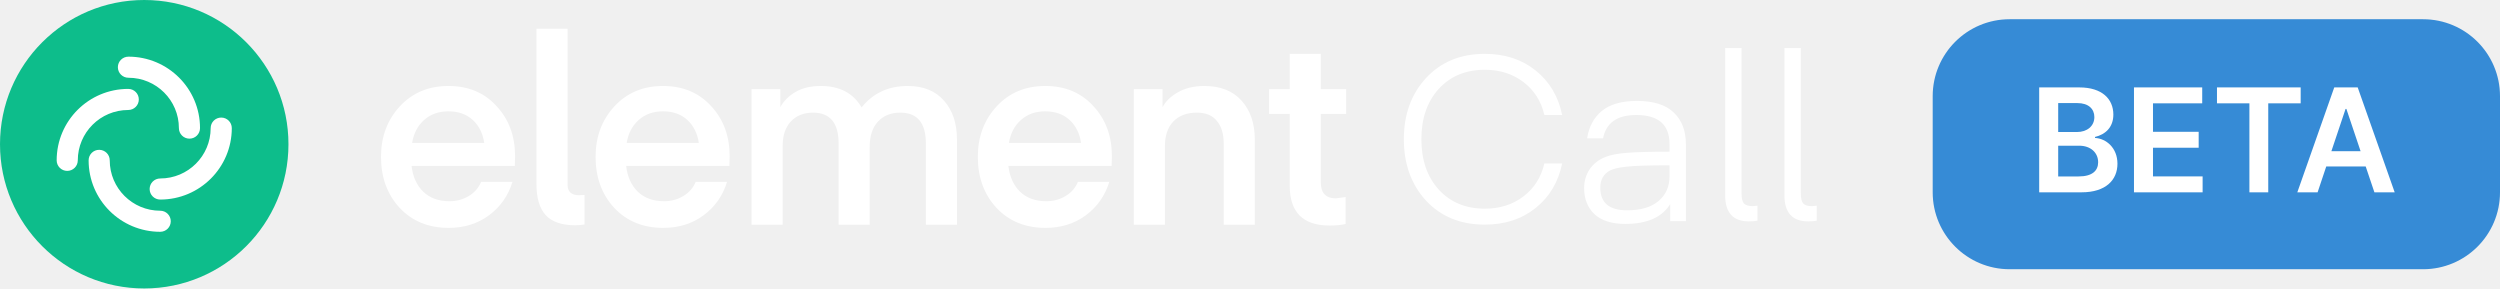
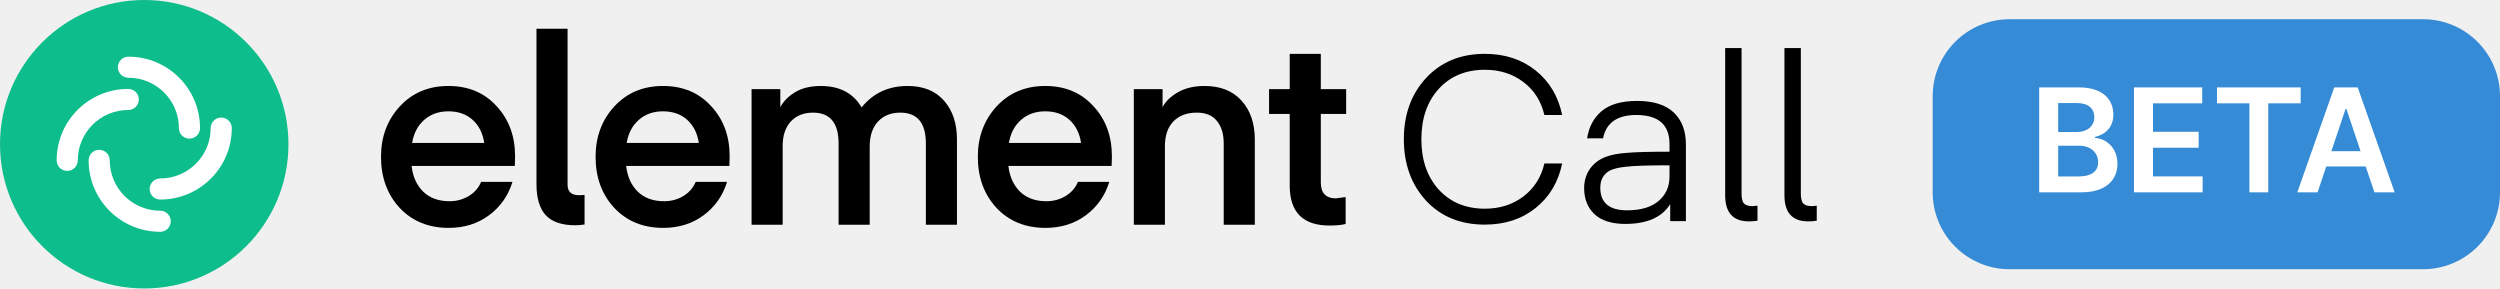
<svg xmlns="http://www.w3.org/2000/svg" width="260" height="30" viewBox="0 0 260 30" fill="none">
  <circle cx="15" cy="15" r="13" fill="white" />
  <path fill-rule="evenodd" clip-rule="evenodd" d="M15 30C23.284 30 30 23.284 30 15C30 6.716 23.284 0 15 0C6.716 0 0 6.716 0 15C0 23.284 6.716 30 15 30ZM12.258 6.989C12.258 6.384 12.75 5.893 13.357 5.893C17.469 5.893 20.802 9.22 20.802 13.323C20.802 13.929 20.311 14.42 19.704 14.42C19.097 14.42 18.605 13.929 18.605 13.323C18.605 10.431 16.255 8.086 13.357 8.086C12.75 8.086 12.258 7.595 12.258 6.989ZM24.107 13.323C24.107 12.718 23.615 12.227 23.008 12.227C22.401 12.227 21.909 12.718 21.909 13.323C21.909 16.216 19.559 18.561 16.661 18.561C16.054 18.561 15.562 19.052 15.562 19.658C15.562 20.263 16.054 20.754 16.661 20.754C20.773 20.754 24.107 17.427 24.107 13.323ZM17.76 23.011C17.76 23.616 17.268 24.107 16.662 24.107C12.549 24.107 9.216 20.78 9.216 16.677C9.216 16.071 9.707 15.581 10.314 15.581C10.921 15.581 11.413 16.071 11.413 16.677C11.413 19.57 13.763 21.915 16.662 21.915C17.268 21.915 17.76 22.405 17.76 23.011ZM5.893 16.677C5.893 17.282 6.385 17.773 6.991 17.773C7.598 17.773 8.09 17.282 8.09 16.677C8.09 13.784 10.44 11.439 13.339 11.439C13.945 11.439 14.437 10.948 14.437 10.343C14.437 9.737 13.945 9.246 13.339 9.246C9.226 9.246 5.893 12.573 5.893 16.677Z" fill="#0DBD8B" />
-   <path d="M53.541 17.258H42.805C42.932 18.381 43.34 19.278 44.028 19.949C44.717 20.601 45.623 20.927 46.746 20.927C47.489 20.927 48.159 20.746 48.757 20.384C49.355 20.021 49.781 19.532 50.035 18.916H53.296C52.861 20.347 52.046 21.507 50.85 22.395C49.672 23.264 48.277 23.699 46.664 23.699C44.563 23.699 42.86 23.002 41.555 21.607C40.269 20.211 39.625 18.445 39.625 16.307C39.625 14.223 40.278 12.475 41.582 11.061C42.887 9.648 44.572 8.942 46.637 8.942C48.703 8.942 50.37 9.639 51.638 11.034C52.925 12.411 53.568 14.151 53.568 16.252L53.541 17.258ZM46.637 11.578C45.623 11.578 44.78 11.877 44.11 12.475C43.439 13.073 43.023 13.87 42.86 14.866H50.361C50.216 13.87 49.817 13.073 49.165 12.475C48.513 11.877 47.67 11.578 46.637 11.578Z" fill="white" />
-   <path d="M55.793 19.16V2.99H59.028V19.215C59.028 19.94 59.426 20.302 60.223 20.302L60.794 20.275V23.346C60.486 23.4 60.16 23.427 59.816 23.427C58.421 23.427 57.397 23.074 56.745 22.367C56.11 21.661 55.793 20.592 55.793 19.16Z" fill="white" />
-   <path d="M75.856 17.258H65.121C65.248 18.381 65.656 19.278 66.344 19.949C67.032 20.601 67.938 20.927 69.062 20.927C69.805 20.927 70.475 20.746 71.073 20.384C71.671 20.021 72.097 19.532 72.35 18.916H75.612C75.177 20.347 74.362 21.507 73.166 22.395C71.988 23.264 70.593 23.699 68.98 23.699C66.879 23.699 65.175 23.002 63.871 21.607C62.584 20.211 61.941 18.445 61.941 16.307C61.941 14.223 62.593 12.475 63.898 11.061C65.203 9.648 66.888 8.942 68.953 8.942C71.019 8.942 72.686 9.639 73.954 11.034C75.24 12.411 75.883 14.151 75.883 16.252L75.856 17.258ZM68.953 11.578C67.938 11.578 67.096 11.877 66.425 12.475C65.755 13.073 65.338 13.87 65.175 14.866H72.677C72.531 13.87 72.133 13.073 71.481 12.475C70.828 11.877 69.986 11.578 68.953 11.578Z" fill="white" />
-   <path d="M90.448 15.274V23.373H87.214V14.921C87.214 12.783 86.326 11.714 84.55 11.714C83.59 11.714 82.82 12.022 82.24 12.638C81.678 13.254 81.398 14.096 81.398 15.165V23.373H78.163V9.268H81.153V11.143C81.497 10.509 82.023 9.983 82.729 9.567C83.436 9.15 84.315 8.942 85.366 8.942C87.323 8.942 88.736 9.684 89.606 11.17C90.801 9.684 92.396 8.942 94.389 8.942C96.038 8.942 97.306 9.458 98.194 10.491C99.082 11.505 99.525 12.846 99.525 14.513V23.373H96.291V14.921C96.291 12.783 95.403 11.714 93.628 11.714C92.649 11.714 91.87 12.031 91.29 12.665C90.729 13.281 90.448 14.151 90.448 15.274Z" fill="white" />
-   <path d="M115.61 17.258H104.874C105.001 18.381 105.409 19.278 106.097 19.949C106.786 20.601 107.692 20.927 108.815 20.927C109.558 20.927 110.228 20.746 110.826 20.384C111.424 20.021 111.85 19.532 112.104 18.916H115.365C114.93 20.347 114.115 21.507 112.919 22.395C111.741 23.264 110.346 23.699 108.734 23.699C106.632 23.699 104.929 23.002 103.624 21.607C102.338 20.211 101.694 18.445 101.694 16.307C101.694 14.223 102.347 12.475 103.651 11.061C104.956 9.648 106.641 8.942 108.706 8.942C110.772 8.942 112.439 9.639 113.707 11.034C114.994 12.411 115.637 14.151 115.637 16.252L115.61 17.258ZM108.706 11.578C107.692 11.578 106.849 11.877 106.179 12.475C105.508 13.073 105.092 13.87 104.929 14.866H112.43C112.285 13.87 111.886 13.073 111.234 12.475C110.582 11.877 109.739 11.578 108.706 11.578Z" fill="white" />
-   <path d="M120.906 9.268V11.143C121.232 10.527 121.767 10.011 122.51 9.594C123.271 9.159 124.186 8.942 125.255 8.942C126.922 8.942 128.208 9.449 129.114 10.463C130.038 11.478 130.5 12.828 130.5 14.513V23.373H127.266V14.921C127.266 13.924 127.03 13.145 126.559 12.583C126.106 12.004 125.409 11.714 124.467 11.714C123.434 11.714 122.619 12.022 122.021 12.638C121.441 13.254 121.151 14.105 121.151 15.193V23.373H117.917V9.268H120.906Z" fill="white" />
-   <path d="M139.946 20.492V23.291C139.547 23.4 138.985 23.455 138.261 23.455C135.507 23.455 134.13 22.069 134.13 19.296V11.85H131.982V9.268H134.13V5.599H137.364V9.268H140V11.85H137.364V18.97C137.364 20.076 137.889 20.628 138.94 20.628L139.946 20.492Z" fill="white" />
-   <path d="M148.304 20.864C146.768 19.184 146 17.056 146 14.48C146 11.904 146.768 9.784 148.304 8.12C149.856 6.44 151.896 5.6 154.424 5.6C156.504 5.6 158.264 6.176 159.704 7.328C161.144 8.48 162.064 10.024 162.464 11.96H160.616C160.28 10.52 159.552 9.376 158.432 8.528C157.312 7.68 155.976 7.256 154.424 7.256C152.44 7.256 150.84 7.92 149.624 9.248C148.424 10.576 147.824 12.32 147.824 14.48C147.824 16.64 148.424 18.384 149.624 19.712C150.84 21.04 152.44 21.704 154.424 21.704C155.976 21.704 157.312 21.28 158.432 20.432C159.552 19.584 160.28 18.44 160.616 17H162.464C162.064 18.936 161.144 20.48 159.704 21.632C158.264 22.784 156.504 23.36 154.424 23.36C151.896 23.36 149.856 22.528 148.304 20.864Z" fill="white" />
-   <path d="M173.63 17.192C171.438 17.192 169.942 17.24 169.142 17.336C168.358 17.416 167.782 17.552 167.414 17.744C166.758 18.112 166.43 18.704 166.43 19.52C166.43 21.088 167.358 21.872 169.214 21.872C170.638 21.872 171.726 21.552 172.478 20.912C173.246 20.272 173.63 19.416 173.63 18.344V17.192ZM169.022 23.288C167.63 23.288 166.566 22.952 165.83 22.28C165.11 21.592 164.75 20.688 164.75 19.568C164.75 18.832 164.942 18.176 165.326 17.6C165.726 17.024 166.27 16.6 166.958 16.328C167.534 16.104 168.278 15.96 169.19 15.896C170.102 15.816 171.582 15.776 173.63 15.776V14.984C173.63 12.968 172.478 11.96 170.174 11.96C168.19 11.96 167.038 12.768 166.718 14.384H165.062C165.238 13.2 165.742 12.256 166.574 11.552C167.422 10.848 168.646 10.496 170.246 10.496C171.958 10.496 173.23 10.896 174.062 11.696C174.91 12.496 175.334 13.6 175.334 15.008V23H173.702V21.224C172.854 22.6 171.294 23.288 169.022 23.288Z" fill="white" />
-   <path d="M179.418 20.312V5H181.122V20.12C181.122 20.616 181.202 20.96 181.362 21.152C181.538 21.344 181.85 21.44 182.298 21.44L182.778 21.392V22.952C182.506 23 182.21 23.024 181.89 23.024C180.242 23.024 179.418 22.12 179.418 20.312Z" fill="white" />
-   <path d="M185.582 20.312V5H187.286V20.12C187.286 20.616 187.366 20.96 187.526 21.152C187.702 21.344 188.014 21.44 188.462 21.44L188.942 21.392V22.952C188.67 23 188.374 23.024 188.054 23.024C186.406 23.024 185.582 22.12 185.582 20.312Z" fill="white" />
+   <path d="M53.541 17.258H42.805C42.932 18.381 43.34 19.278 44.028 19.949C44.717 20.601 45.623 20.927 46.746 20.927C47.489 20.927 48.159 20.746 48.757 20.384C49.355 20.021 49.781 19.532 50.035 18.916H53.296C52.861 20.347 52.046 21.507 50.85 22.395C49.672 23.264 48.277 23.699 46.664 23.699C44.563 23.699 42.86 23.002 41.555 21.607C40.269 20.211 39.625 18.445 39.625 16.307C39.625 14.223 40.278 12.475 41.582 11.061C42.887 9.648 44.572 8.942 46.637 8.942C48.703 8.942 50.37 9.639 51.638 11.034C52.925 12.411 53.568 14.151 53.568 16.252L53.541 17.258ZM46.637 11.578C45.623 11.578 44.78 11.877 44.11 12.475C43.439 13.073 43.023 13.87 42.86 14.866H50.361C50.216 13.87 49.817 13.073 49.165 12.475C48.513 11.877 47.67 11.578 46.637 11.578Z" fill="currentColor" />
+   <path d="M55.793 19.16V2.99H59.028V19.215C59.028 19.94 59.426 20.302 60.223 20.302L60.794 20.275V23.346C60.486 23.4 60.16 23.427 59.816 23.427C58.421 23.427 57.397 23.074 56.745 22.367C56.11 21.661 55.793 20.592 55.793 19.16Z" fill="currentColor" />
+   <path d="M75.856 17.258H65.121C65.248 18.381 65.656 19.278 66.344 19.949C67.032 20.601 67.938 20.927 69.062 20.927C69.805 20.927 70.475 20.746 71.073 20.384C71.671 20.021 72.097 19.532 72.35 18.916H75.612C75.177 20.347 74.362 21.507 73.166 22.395C71.988 23.264 70.593 23.699 68.98 23.699C66.879 23.699 65.175 23.002 63.871 21.607C62.584 20.211 61.941 18.445 61.941 16.307C61.941 14.223 62.593 12.475 63.898 11.061C65.203 9.648 66.888 8.942 68.953 8.942C71.019 8.942 72.686 9.639 73.954 11.034C75.24 12.411 75.883 14.151 75.883 16.252L75.856 17.258ZM68.953 11.578C67.938 11.578 67.096 11.877 66.425 12.475C65.755 13.073 65.338 13.87 65.175 14.866H72.677C72.531 13.87 72.133 13.073 71.481 12.475C70.828 11.877 69.986 11.578 68.953 11.578Z" fill="currentColor" />
+   <path d="M90.448 15.274V23.373H87.214V14.921C87.214 12.783 86.326 11.714 84.55 11.714C83.59 11.714 82.82 12.022 82.24 12.638C81.678 13.254 81.398 14.096 81.398 15.165V23.373H78.163V9.268H81.153V11.143C81.497 10.509 82.023 9.983 82.729 9.567C83.436 9.15 84.315 8.942 85.366 8.942C87.323 8.942 88.736 9.684 89.606 11.17C90.801 9.684 92.396 8.942 94.389 8.942C96.038 8.942 97.306 9.458 98.194 10.491C99.082 11.505 99.525 12.846 99.525 14.513V23.373H96.291V14.921C96.291 12.783 95.403 11.714 93.628 11.714C92.649 11.714 91.87 12.031 91.29 12.665C90.729 13.281 90.448 14.151 90.448 15.274Z" fill="currentColor" />
+   <path d="M115.61 17.258H104.874C105.001 18.381 105.409 19.278 106.097 19.949C106.786 20.601 107.692 20.927 108.815 20.927C109.558 20.927 110.228 20.746 110.826 20.384C111.424 20.021 111.85 19.532 112.104 18.916H115.365C114.93 20.347 114.115 21.507 112.919 22.395C111.741 23.264 110.346 23.699 108.734 23.699C106.632 23.699 104.929 23.002 103.624 21.607C102.338 20.211 101.694 18.445 101.694 16.307C101.694 14.223 102.347 12.475 103.651 11.061C104.956 9.648 106.641 8.942 108.706 8.942C110.772 8.942 112.439 9.639 113.707 11.034C114.994 12.411 115.637 14.151 115.637 16.252L115.61 17.258ZM108.706 11.578C107.692 11.578 106.849 11.877 106.179 12.475C105.508 13.073 105.092 13.87 104.929 14.866H112.43C112.285 13.87 111.886 13.073 111.234 12.475C110.582 11.877 109.739 11.578 108.706 11.578Z" fill="currentColor" />
+   <path d="M120.906 9.268V11.143C121.232 10.527 121.767 10.011 122.51 9.594C123.271 9.159 124.186 8.942 125.255 8.942C126.922 8.942 128.208 9.449 129.114 10.463C130.038 11.478 130.5 12.828 130.5 14.513V23.373H127.266V14.921C127.266 13.924 127.03 13.145 126.559 12.583C126.106 12.004 125.409 11.714 124.467 11.714C123.434 11.714 122.619 12.022 122.021 12.638C121.441 13.254 121.151 14.105 121.151 15.193V23.373H117.917V9.268H120.906Z" fill="currentColor" />
+   <path d="M139.946 20.492V23.291C139.547 23.4 138.985 23.455 138.261 23.455C135.507 23.455 134.13 22.069 134.13 19.296V11.85H131.982V9.268H134.13V5.599H137.364V9.268H140V11.85H137.364V18.97C137.364 20.076 137.889 20.628 138.94 20.628L139.946 20.492Z" fill="currentColor" />
+   <path d="M148.304 20.864C146.768 19.184 146 17.056 146 14.48C146 11.904 146.768 9.784 148.304 8.12C149.856 6.44 151.896 5.6 154.424 5.6C156.504 5.6 158.264 6.176 159.704 7.328C161.144 8.48 162.064 10.024 162.464 11.96H160.616C160.28 10.52 159.552 9.376 158.432 8.528C157.312 7.68 155.976 7.256 154.424 7.256C152.44 7.256 150.84 7.92 149.624 9.248C148.424 10.576 147.824 12.32 147.824 14.48C147.824 16.64 148.424 18.384 149.624 19.712C150.84 21.04 152.44 21.704 154.424 21.704C155.976 21.704 157.312 21.28 158.432 20.432C159.552 19.584 160.28 18.44 160.616 17H162.464C162.064 18.936 161.144 20.48 159.704 21.632C158.264 22.784 156.504 23.36 154.424 23.36C151.896 23.36 149.856 22.528 148.304 20.864Z" fill="currentColor" />
+   <path d="M173.63 17.192C171.438 17.192 169.942 17.24 169.142 17.336C168.358 17.416 167.782 17.552 167.414 17.744C166.758 18.112 166.43 18.704 166.43 19.52C166.43 21.088 167.358 21.872 169.214 21.872C170.638 21.872 171.726 21.552 172.478 20.912C173.246 20.272 173.63 19.416 173.63 18.344V17.192ZM169.022 23.288C167.63 23.288 166.566 22.952 165.83 22.28C165.11 21.592 164.75 20.688 164.75 19.568C164.75 18.832 164.942 18.176 165.326 17.6C165.726 17.024 166.27 16.6 166.958 16.328C167.534 16.104 168.278 15.96 169.19 15.896C170.102 15.816 171.582 15.776 173.63 15.776V14.984C173.63 12.968 172.478 11.96 170.174 11.96C168.19 11.96 167.038 12.768 166.718 14.384H165.062C165.238 13.2 165.742 12.256 166.574 11.552C167.422 10.848 168.646 10.496 170.246 10.496C171.958 10.496 173.23 10.896 174.062 11.696C174.91 12.496 175.334 13.6 175.334 15.008V23H173.702V21.224C172.854 22.6 171.294 23.288 169.022 23.288Z" fill="currentColor" />
+   <path d="M179.418 20.312V5H181.122V20.12C181.122 20.616 181.202 20.96 181.362 21.152C181.538 21.344 181.85 21.44 182.298 21.44L182.778 21.392V22.952C182.506 23 182.21 23.024 181.89 23.024C180.242 23.024 179.418 22.12 179.418 20.312Z" fill="currentColor" />
+   <path d="M185.582 20.312V5H187.286V20.12C187.286 20.616 187.366 20.96 187.526 21.152C187.702 21.344 188.014 21.44 188.462 21.44L188.942 21.392V22.952C188.67 23 188.374 23.024 188.054 23.024C186.406 23.024 185.582 22.12 185.582 20.312Z" fill="currentColor" />
  <path d="M201 10C201 5.582 204.582 2 209 2H252C256.418 2 260 5.582 260 10V20C260 24.418 256.418 28 252 28H209C204.582 28 201 24.418 201 20V10Z" fill="#368BD6" />
  <path d="M212.076 20H216.492C218.99 20 220.215 18.727 220.215 17.028C220.215 15.376 219.043 14.407 217.882 14.348V14.242C218.947 13.992 219.789 13.246 219.789 11.919C219.789 10.295 218.617 9.091 216.252 9.091H212.076V20ZM214.052 18.349V15.153H216.231C217.451 15.153 218.207 15.898 218.207 16.873C218.207 17.741 217.61 18.349 216.178 18.349H214.052ZM214.052 13.73V10.721H216.05C217.211 10.721 217.813 11.334 217.813 12.175C217.813 13.134 217.035 13.73 216.007 13.73H214.052ZM221.934 20H229.072V18.343H223.911V15.366H228.662V13.709H223.911V10.748H229.03V9.091H221.934V20ZM230.566 10.748H233.938V20H235.898V10.748H239.27V9.091H230.566V10.748ZM241.031 20L241.931 17.31H246.032L246.938 20H249.047L245.201 9.091H242.762L238.921 20H241.031ZM242.464 15.723L243.939 11.328H244.024L245.5 15.723H242.464Z" fill="white" />
</svg>
